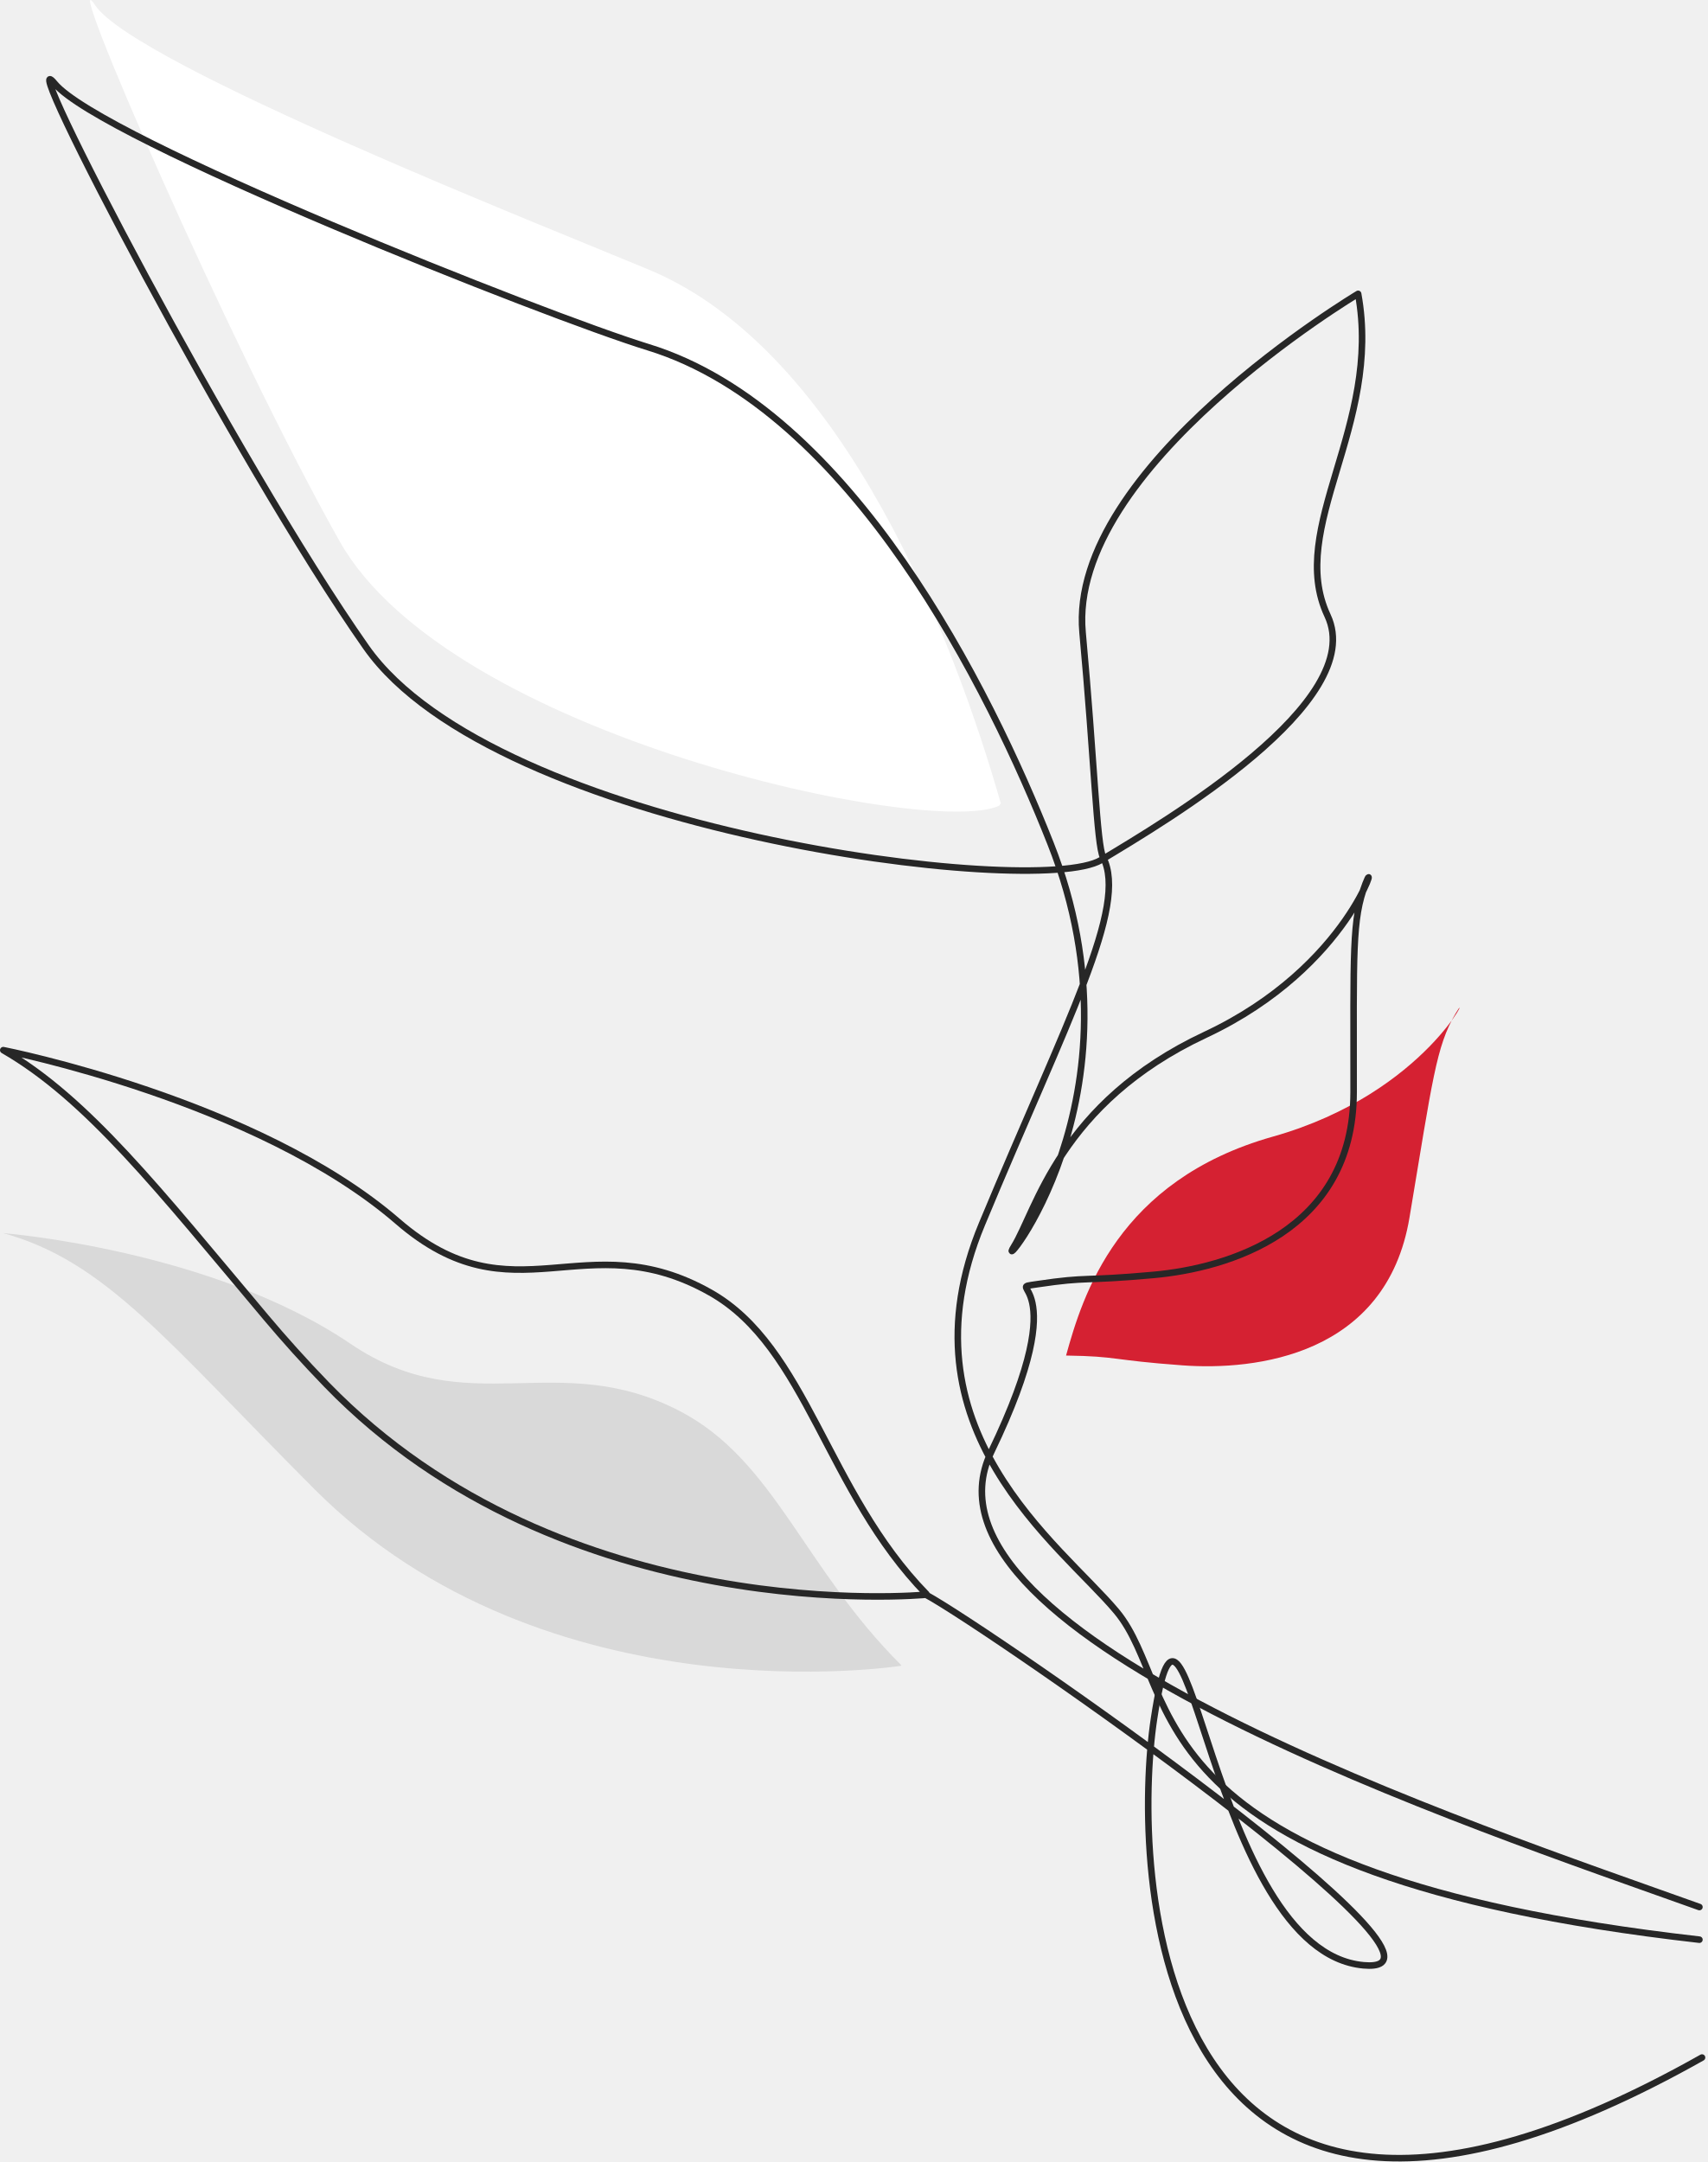
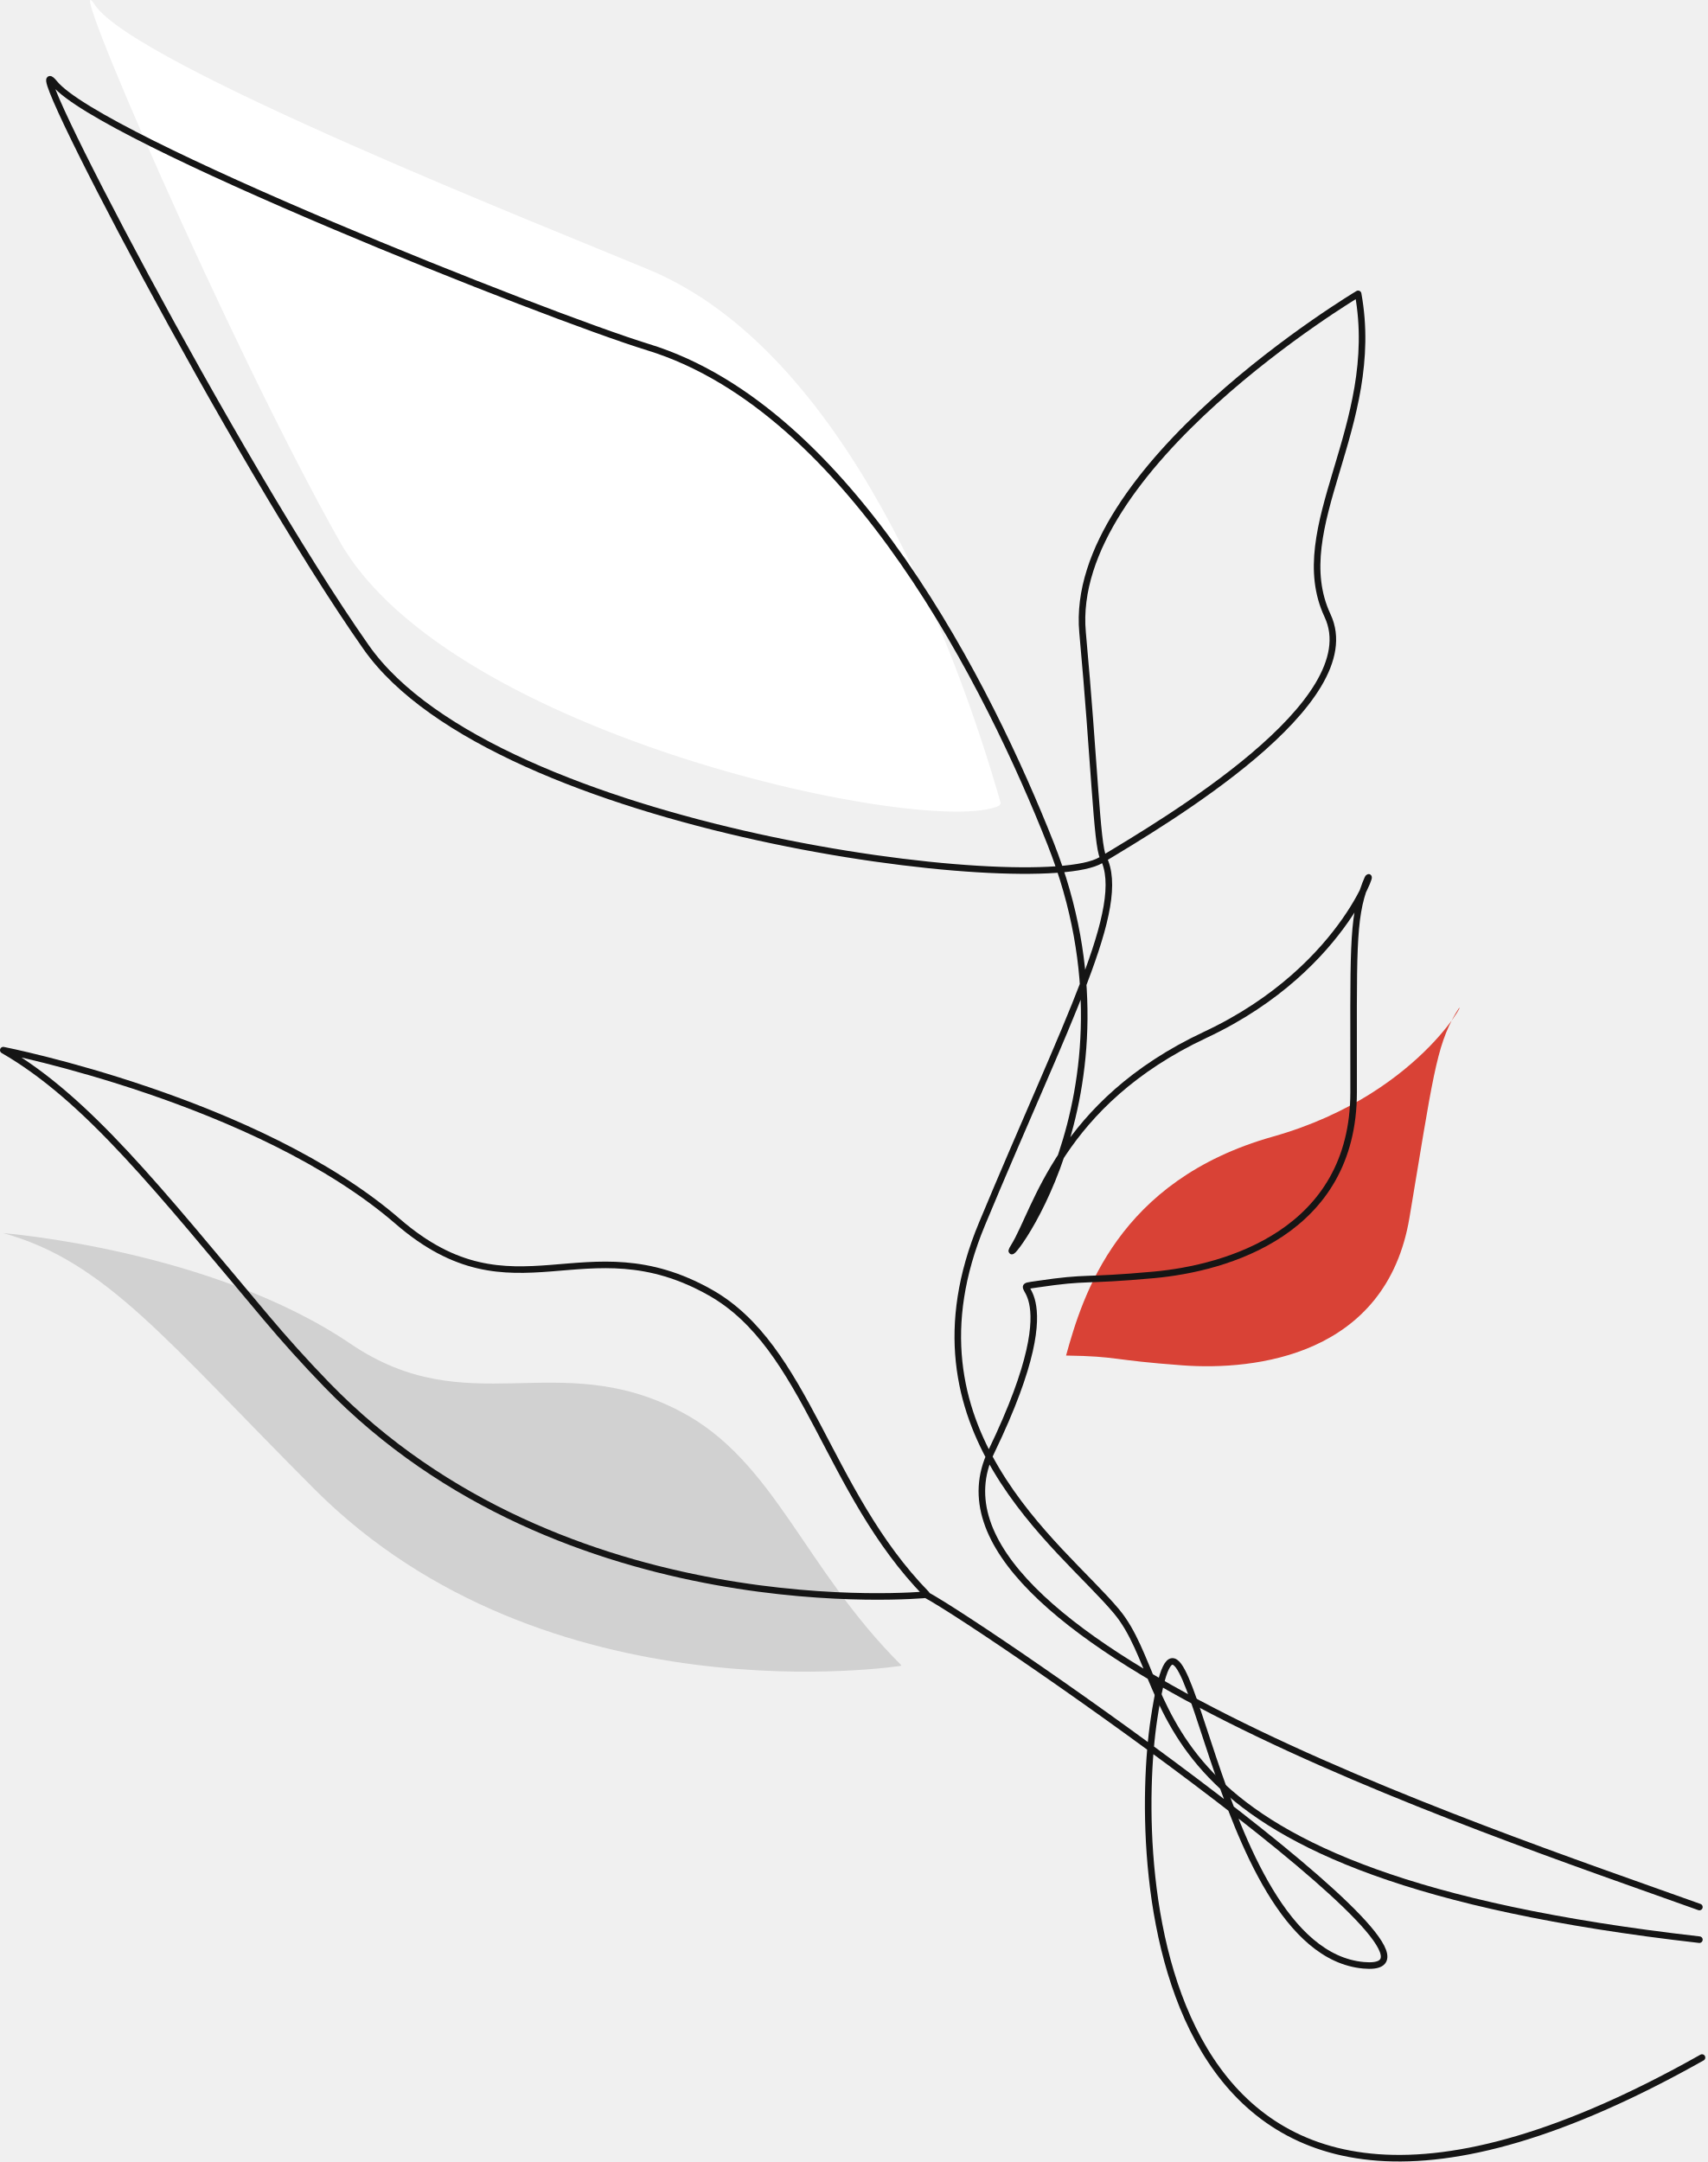
<svg xmlns="http://www.w3.org/2000/svg" width="100%" height="100%" viewBox="0 0 781 989" version="1.1" xml:space="preserve" style="fill-rule:evenodd;clip-rule:evenodd;stroke-linecap:round;stroke-linejoin:round;stroke-miterlimit:1.5;">
  <g>
    <g>
-       <path d="M412.29,761.734c-44.615,-44.344 -57.997,-93.632 -101.143,-116.146c-56.302,-29.379 -97.107,5.524 -150.749,-30.84c-63.724,-43.197 -158.898,-50.653 -158.898,-50.653c46.895,12.939 74.606,49.271 142.398,117.17c105.998,106.165 268.183,80.772 268.183,80.772" style="fill:#d9d9d9;" />
-       <path d="M423.797,729.203c-45.749,-46.881 -54.629,-112.912 -98.781,-137.888c-57.615,-32.592 -89.676,13.615 -143.055,-32.57c-64.158,-55.512 -180.461,-78.352 -180.461,-78.352c38.54,22.269 70.979,63.772 120.143,122.242c8.412,10.005 17.608,20.273 27.765,30.757c108.694,112.19 274.176,96.102 274.176,96.102c30.33,16.55 258.198,174.843 200.138,169.52c-70.901,-6.499 -81.112,-209.844 -95.823,-112.813c-10.041,66.229 -4.283,298.696 250.67,155.021" style="fill:none;stroke:#272727;stroke-width:3px;" />
+       <path d="M412.29,761.734c-44.615,-44.344 -57.997,-93.632 -101.143,-116.146c-56.302,-29.379 -97.107,5.524 -150.749,-30.84c-63.724,-43.197 -158.898,-50.653 -158.898,-50.653c46.895,12.939 74.606,49.271 142.398,117.17c105.998,106.165 268.183,80.772 268.183,80.772" style="fill:#d1d1d1;" />
+       <path d="M423.797,729.203c-45.749,-46.881 -54.629,-112.912 -98.781,-137.888c-57.615,-32.592 -89.676,13.615 -143.055,-32.57c-64.158,-55.512 -180.461,-78.352 -180.461,-78.352c38.54,22.269 70.979,63.772 120.143,122.242c8.412,10.005 17.608,20.273 27.765,30.757c108.694,112.19 274.176,96.102 274.176,96.102c30.33,16.55 258.198,174.843 200.138,169.52c-70.901,-6.499 -81.112,-209.844 -95.823,-112.813c-10.041,66.229 -4.283,298.696 250.67,155.021" style="fill:none;stroke:#151515;stroke-width:3px;" />
    </g>
    <g>
      <path d="M457.796,367.472c-20.585,-72.227 -70.902,-206.399 -160.642,-243.976c-44.85,-18.78 -235.407,-93.824 -253.616,-121.088c-16.885,-25.281 60.884,154.812 111.803,245.175c50.456,89.54 270.752,135.746 301.734,120.97" style="fill:#fff;" />
-       <path d="M487.848,620.09c23.919,0.367 19.91,2.062 53.138,4.49c33.229,2.427 93.191,-4.35 103.765,-67.573c10.574,-63.224 12.203,-78.266 21.041,-93.308c8.838,-15.042 -12.551,36.236 -83.554,56.252c-71.003,20.017 -87.013,72.795 -94.586,100.162" style="fill:#d52132;" />
-       <path d="M777.373,872.367c-102.652,-36.767 -364.771,-123.726 -323.943,-208.247c39.587,-81.954 3.491,-74.039 21.172,-76.683c23.686,-3.543 20.004,-1.218 53.224,-4.25c33.221,-3.032 91.332,-19.495 91.375,-83.511c0.042,-64.016 -0.824,-79.103 5.431,-95.365c6.255,-16.262 -6.435,37.75 -73.274,69.059c-66.838,31.31 -77.271,80.445 -87.537,96.889c-10.266,16.444 62.919,-67.676 16.702,-184.512c-27.616,-69.814 -90.943,-198.322 -184.018,-226.92c-46.516,-14.293 -250.689,-95.299 -271.509,-120.632c-19.306,-23.491 82.885,173 142.497,257.884c59.069,84.112 306.785,115.071 336.185,97.35c29.399,-17.721 122.108,-72.271 103.601,-111.809c-18.88,-40.336 25.02,-86.717 13.983,-147.198c0,0 -133.007,79.359 -126.051,154.922c5.411,58.772 6.478,97.115 9.403,102.824c11.557,22.553 -16.423,73.982 -55.449,167.814c-39.026,93.831 36.067,146.62 61.601,177.177c30.851,36.919 2.771,120.131 266.607,150.139" style="fill:none;stroke:#272727;stroke-width:3px;" />
+       <path d="M487.848,620.09c23.919,0.367 19.91,2.062 53.138,4.49c33.229,2.427 93.191,-4.35 103.765,-67.573c10.574,-63.224 12.203,-78.266 21.041,-93.308c8.838,-15.042 -12.551,36.236 -83.554,56.252c-71.003,20.017 -87.013,72.795 -94.586,100.162" style="fill:#d94236;" />
+       <path d="M777.373,872.367c-102.652,-36.767 -364.771,-123.726 -323.943,-208.247c39.587,-81.954 3.491,-74.039 21.172,-76.683c23.686,-3.543 20.004,-1.218 53.224,-4.25c33.221,-3.032 91.332,-19.495 91.375,-83.511c0.042,-64.016 -0.824,-79.103 5.431,-95.365c6.255,-16.262 -6.435,37.75 -73.274,69.059c-66.838,31.31 -77.271,80.445 -87.537,96.889c-10.266,16.444 62.919,-67.676 16.702,-184.512c-27.616,-69.814 -90.943,-198.322 -184.018,-226.92c-46.516,-14.293 -250.689,-95.299 -271.509,-120.632c-19.306,-23.491 82.885,173 142.497,257.884c59.069,84.112 306.785,115.071 336.185,97.35c29.399,-17.721 122.108,-72.271 103.601,-111.809c-18.88,-40.336 25.02,-86.717 13.983,-147.198c0,0 -133.007,79.359 -126.051,154.922c5.411,58.772 6.478,97.115 9.403,102.824c11.557,22.553 -16.423,73.982 -55.449,167.814c-39.026,93.831 36.067,146.62 61.601,177.177c30.851,36.919 2.771,120.131 266.607,150.139" style="fill:none;stroke:#151515;stroke-width:3px;" />
    </g>
  </g>
</svg>
